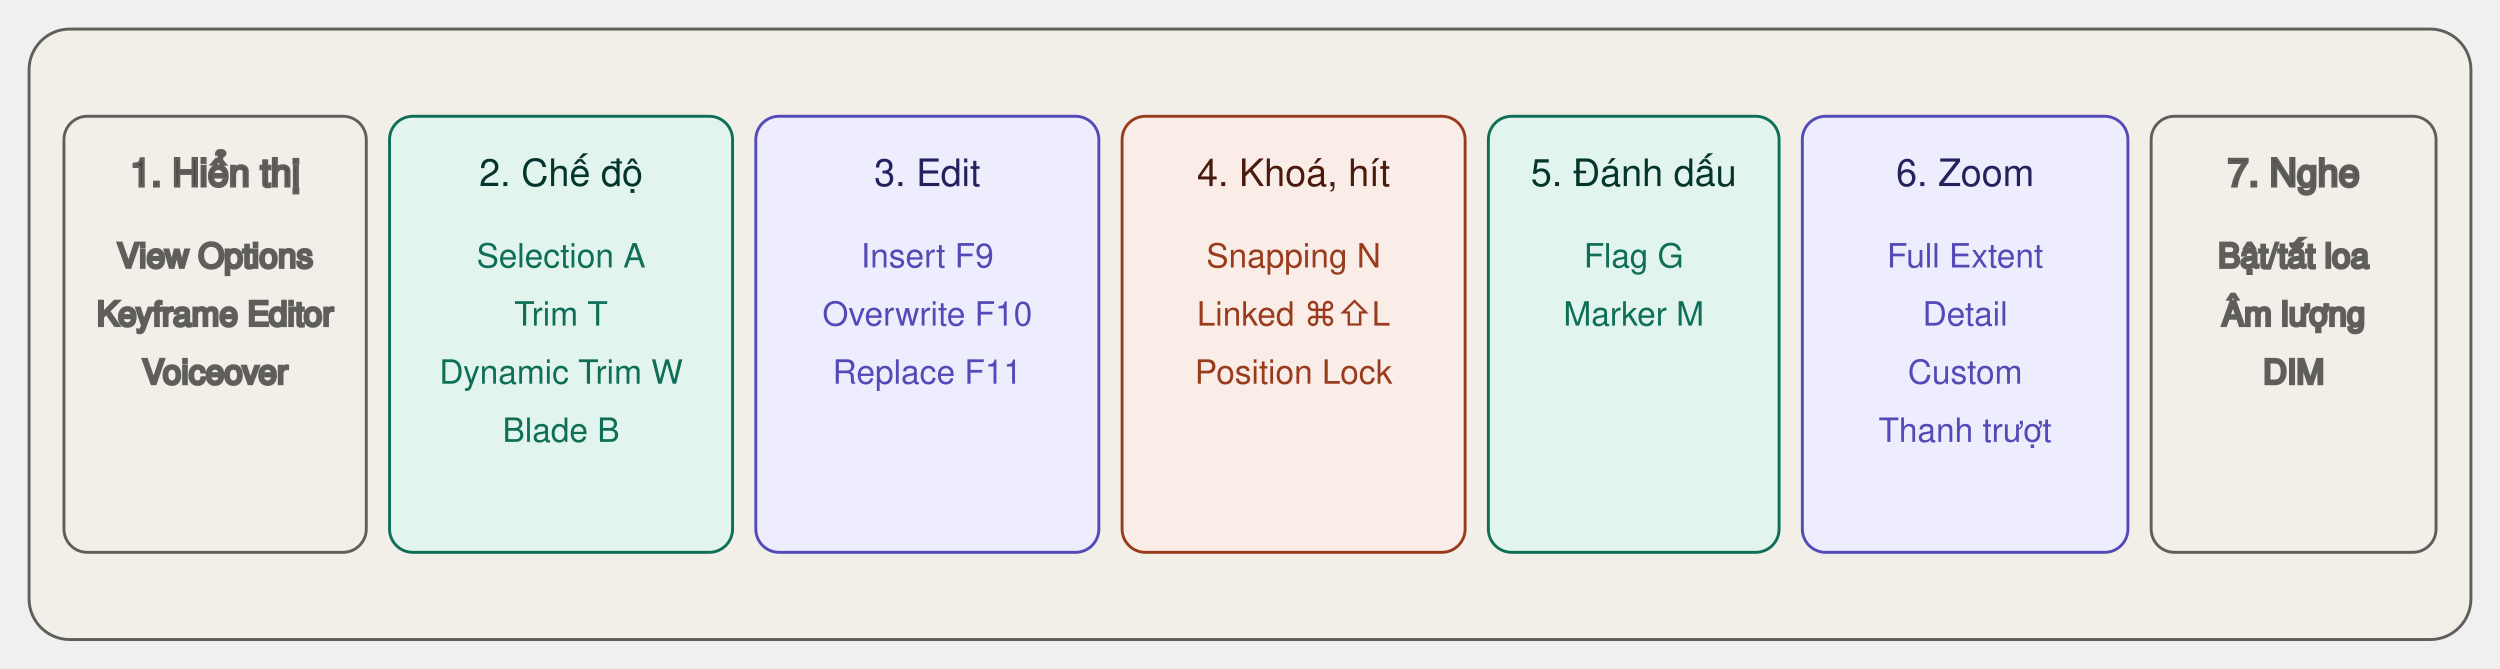
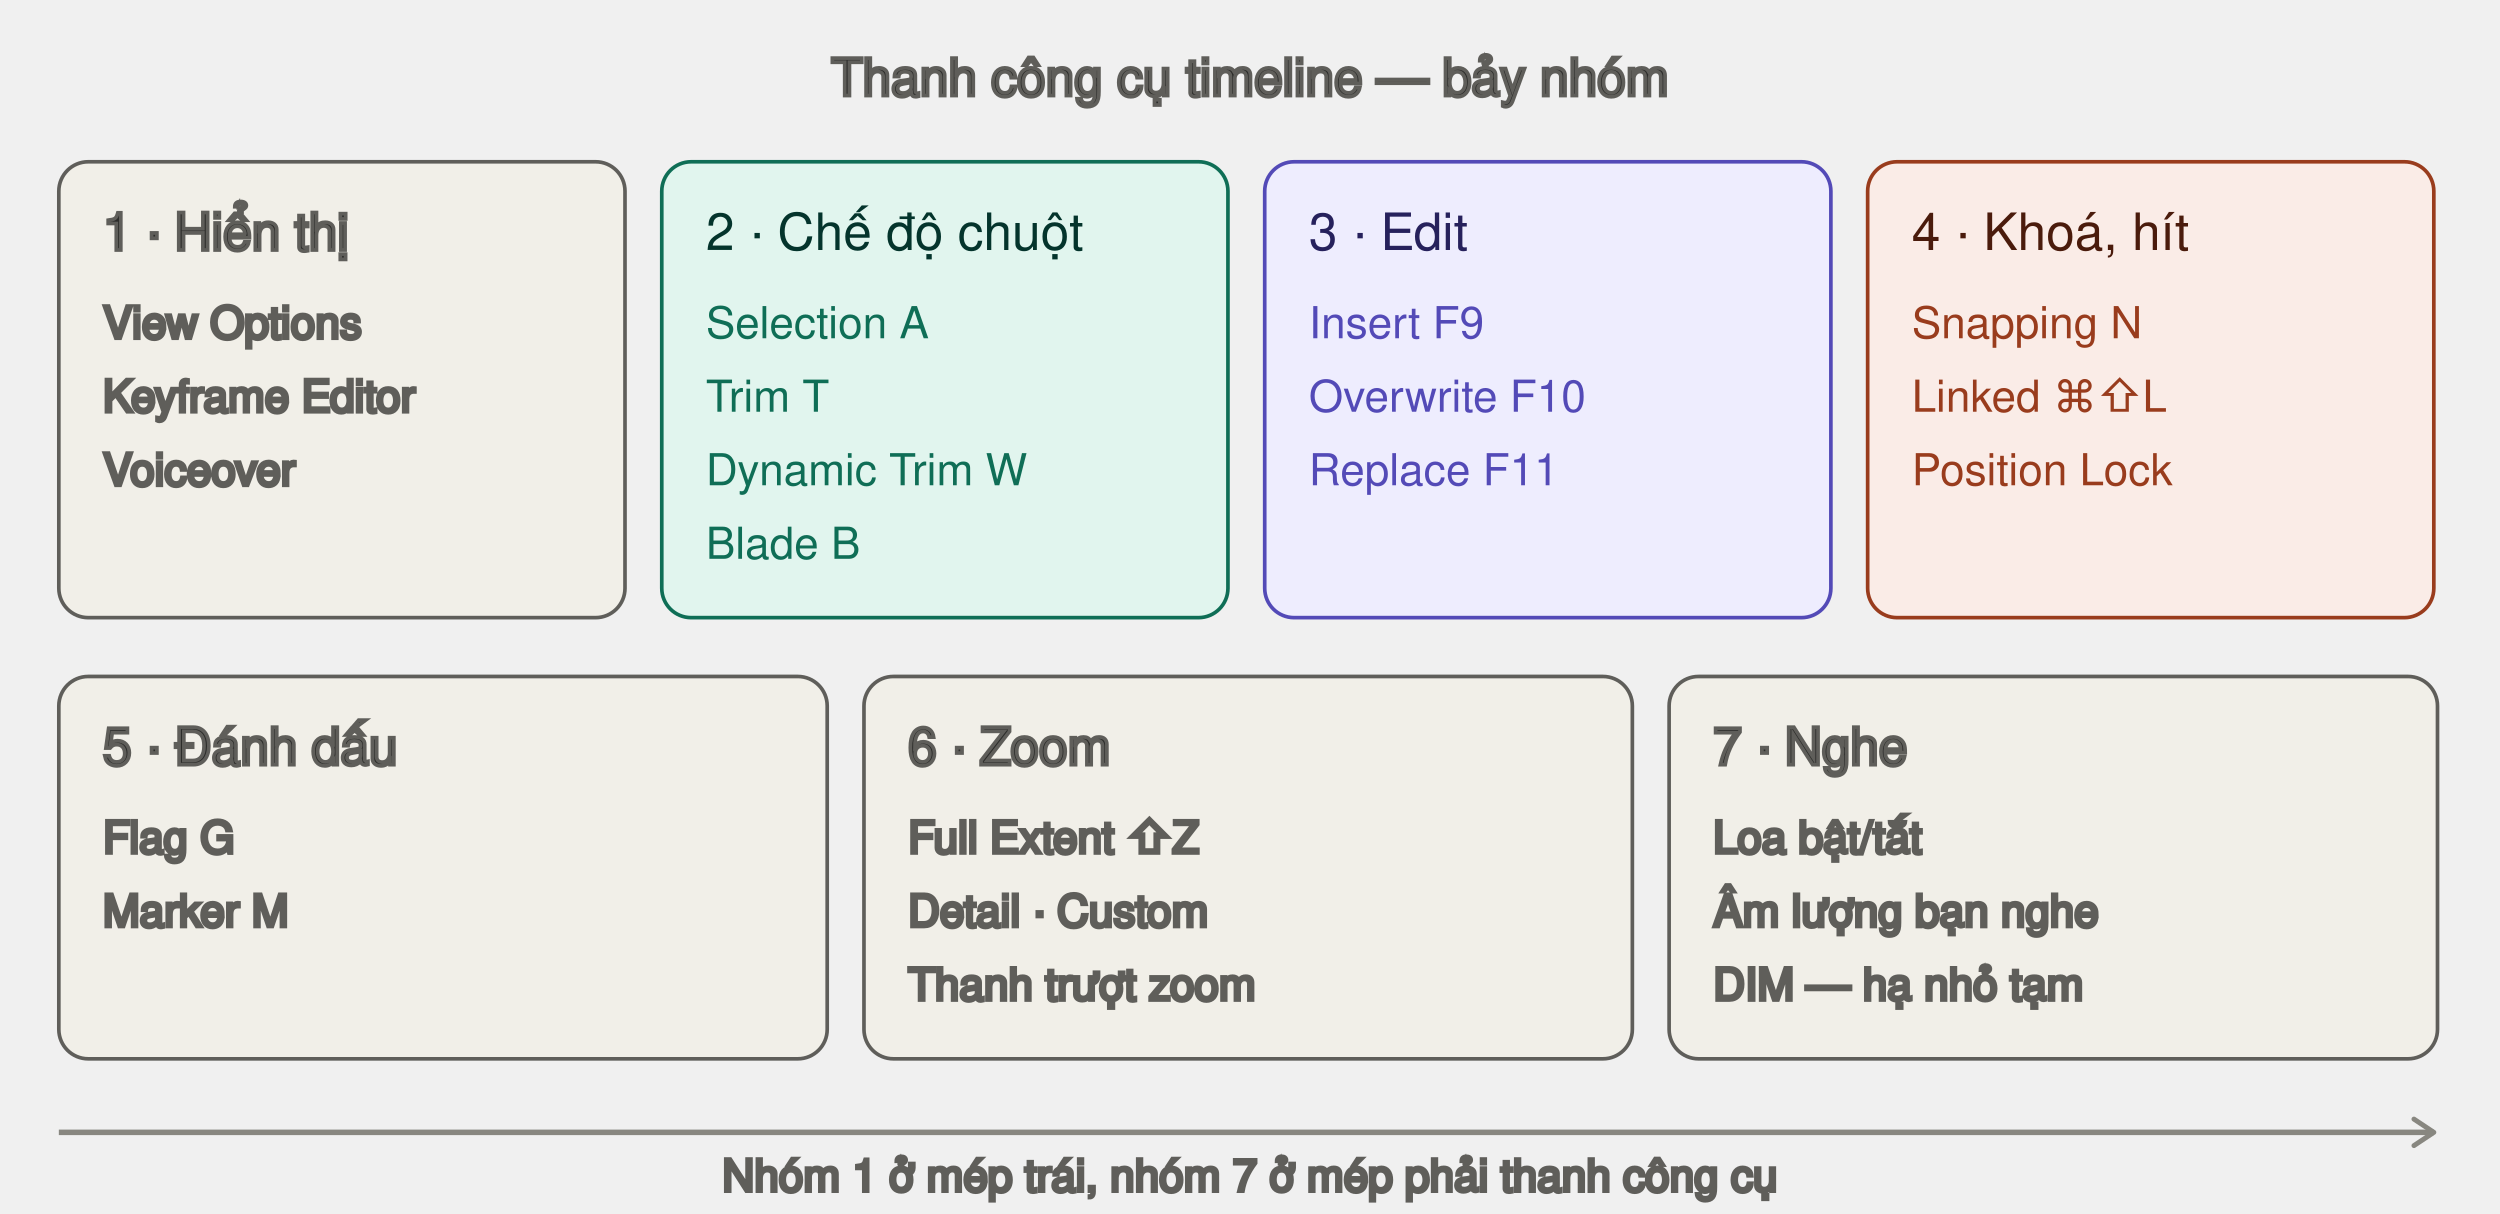
- <svg xmlns="http://www.w3.org/2000/svg" width="860" height="230" viewBox="0 0 860 230" role="img">
+ <svg xmlns="http://www.w3.org/2000/svg" width="680" height="330" viewBox="0 0 680 330" role="img">
  <style>
.bx{stroke-width:1}
- .t{font:500 13px -apple-system,Helvetica,Arial,sans-serif}
- .s{font:400 11.5px -apple-system,Helvetica,Arial,sans-serif}
- .gy rect,.gy{fill:#F1EFE8;stroke:#5F5E5A}.gy .t{fill:#2C2C2A}.gy .s{fill:#5F5E5A}
- .tl rect{fill:#E1F5EE;stroke:#0F6E56}.tl .t{fill:#04342C}.tl .s{fill:#0F6E56}
- .pu rect{fill:#EEEDFE;stroke:#534AB7}.pu .t{fill:#26215C}.pu .s{fill:#534AB7}
- .co rect{fill:#FAECE7;stroke:#993C1D}.co .t{fill:#4A1B0C}.co .s{fill:#993C1D}
+ .t{font:500 14px -apple-system,Helvetica,Arial,sans-serif}
+ .s{font:400 12px -apple-system,Helvetica,Arial,sans-serif}
+ .gy rect,.gy circle,.gy{fill:#F1EFE8;stroke:#5F5E5A}.gy .t{fill:#2C2C2A}.gy .s{fill:#5F5E5A}
+ .tl rect,.tl circle{fill:#E1F5EE;stroke:#0F6E56}.tl .t{fill:#04342C}.tl .s{fill:#0F6E56}
+ .pu rect,.pu circle{fill:#EEEDFE;stroke:#534AB7}.pu .t{fill:#26215C}.pu .s{fill:#534AB7}
+ .co rect,.co circle{fill:#FAECE7;stroke:#993C1D}.co .t{fill:#4A1B0C}.co .s{fill:#993C1D}
+ .ar{stroke:#888780;stroke-width:1.5;fill:none}
</style>
+   <defs>
+     <marker id="a" viewBox="0 0 10 10" refX="8" refY="5" markerWidth="6" markerHeight="6" orient="auto-start-reverse">
+       <path d="M2 1L8 5L2 9" fill="none" stroke="context-stroke" stroke-width="1.5" stroke-linecap="round" stroke-linejoin="round" />
+     </marker>
+   </defs>
  <g class="gy">
-     <rect class="bx" x="10" y="10" width="840" height="210" rx="14" />
+     <text class="t" x="340" y="26" text-anchor="middle">Thanh công cụ timeline — bảy nhóm</text>
  </g>
  <g class="gy">
-     <rect class="bx" x="22" y="40" width="104" height="150" rx="8" fill="#FFFFFF" />
-     <text class="t" x="74" y="64" text-anchor="middle">1. Hiển thị</text>
-     <text class="s" x="74" y="92" text-anchor="middle">View Options</text>
-     <text class="s" x="74" y="112" text-anchor="middle">Keyframe Editor</text>
-     <text class="s" x="74" y="132" text-anchor="middle">Voiceover</text>
+     <rect class="bx" x="16" y="44" width="154" height="124" rx="8" />
+   </g>
+   <g class="gy">
+     <text class="t" x="28" y="68">1 · Hiển thị</text>
+     <text class="s" x="28" y="92">View Options</text>
+     <text class="s" x="28" y="112">Keyframe Editor</text>
+     <text class="s" x="28" y="132">Voiceover</text>
  </g>
  <g class="tl">
-     <rect class="bx" x="134" y="40" width="118" height="150" rx="8" />
-     <text class="t" x="193" y="64" text-anchor="middle">2. Chế độ</text>
-     <text class="s" x="193" y="92" text-anchor="middle">Selection  A</text>
-     <text class="s" x="193" y="112" text-anchor="middle">Trim  T</text>
-     <text class="s" x="193" y="132" text-anchor="middle">Dynamic Trim  W</text>
-     <text class="s" x="193" y="152" text-anchor="middle">Blade  B</text>
+     <rect class="bx" x="180" y="44" width="154" height="124" rx="8" />
+   </g>
+   <g class="tl">
+     <text class="t" x="192" y="68">2 · Chế độ chuột</text>
+     <text class="s" x="192" y="92">Selection   A</text>
+     <text class="s" x="192" y="112">Trim   T</text>
+     <text class="s" x="192" y="132">Dynamic Trim   W</text>
+     <text class="s" x="192" y="152">Blade   B</text>
  </g>
  <g class="pu">
-     <rect class="bx" x="260" y="40" width="118" height="150" rx="8" />
-     <text class="t" x="319" y="64" text-anchor="middle">3. Edit</text>
-     <text class="s" x="319" y="92" text-anchor="middle">Insert  F9</text>
-     <text class="s" x="319" y="112" text-anchor="middle">Overwrite  F10</text>
-     <text class="s" x="319" y="132" text-anchor="middle">Replace  F11</text>
+     <rect class="bx" x="344" y="44" width="154" height="124" rx="8" />
+   </g>
+   <g class="pu">
+     <text class="t" x="356" y="68">3 · Edit</text>
+     <text class="s" x="356" y="92">Insert   F9</text>
+     <text class="s" x="356" y="112">Overwrite   F10</text>
+     <text class="s" x="356" y="132">Replace   F11</text>
  </g>
  <g class="co">
-     <rect class="bx" x="386" y="40" width="118" height="150" rx="8" />
-     <text class="t" x="445" y="64" text-anchor="middle">4. Khoá, hít</text>
-     <text class="s" x="445" y="92" text-anchor="middle">Snapping  N</text>
-     <text class="s" x="445" y="112" text-anchor="middle">Linked  ⌘⇧L</text>
-     <text class="s" x="445" y="132" text-anchor="middle">Position Lock</text>
+     <rect class="bx" x="508" y="44" width="154" height="124" rx="8" />
  </g>
-   <g class="tl">
-     <rect class="bx" x="512" y="40" width="100" height="150" rx="8" />
-     <text class="t" x="562" y="64" text-anchor="middle">5. Đánh dấu</text>
-     <text class="s" x="562" y="92" text-anchor="middle">Flag  G</text>
-     <text class="s" x="562" y="112" text-anchor="middle">Marker  M</text>
-   </g>
-   <g class="pu">
-     <rect class="bx" x="620" y="40" width="112" height="150" rx="8" />
-     <text class="t" x="676" y="64" text-anchor="middle">6. Zoom</text>
-     <text class="s" x="676" y="92" text-anchor="middle">Full Extent</text>
-     <text class="s" x="676" y="112" text-anchor="middle">Detail</text>
-     <text class="s" x="676" y="132" text-anchor="middle">Custom</text>
-     <text class="s" x="676" y="152" text-anchor="middle">Thanh trượt</text>
+   <g class="co">
+     <text class="t" x="520" y="68">4 · Khoá, hít</text>
+     <text class="s" x="520" y="92">Snapping   N</text>
+     <text class="s" x="520" y="112">Linked   ⌘⇧L</text>
+     <text class="s" x="520" y="132">Position Lock</text>
  </g>
  <g class="gy">
-     <rect class="bx" x="740" y="40" width="98" height="150" rx="8" fill="#FFFFFF" />
-     <text class="t" x="789" y="64" text-anchor="middle">7. Nghe</text>
-     <text class="s" x="789" y="92" text-anchor="middle">Bật/tắt loa</text>
-     <text class="s" x="789" y="112" text-anchor="middle">Âm lượng</text>
-     <text class="s" x="789" y="132" text-anchor="middle">DIM</text>
+     <rect class="bx" x="16" y="184" width="209" height="104" rx="8" />
+   </g>
+   <g class="gy">
+     <text class="t" x="28" y="208">5 · Đánh dấu</text>
+     <text class="s" x="28" y="232">Flag   G</text>
+     <text class="s" x="28" y="252">Marker   M</text>
+   </g>
+   <g class="gy">
+     <rect class="bx" x="235" y="184" width="209" height="104" rx="8" />
+   </g>
+   <g class="gy">
+     <text class="t" x="247" y="208">6 · Zoom</text>
+     <text class="s" x="247" y="232">Full Extent   ⇧Z</text>
+     <text class="s" x="247" y="252">Detail · Custom</text>
+     <text class="s" x="247" y="272">Thanh trượt zoom</text>
+   </g>
+   <g class="gy">
+     <rect class="bx" x="454" y="184" width="209" height="104" rx="8" />
+   </g>
+   <g class="gy">
+     <text class="t" x="466" y="208">7 · Nghe</text>
+     <text class="s" x="466" y="232">Loa bật/tắt</text>
+     <text class="s" x="466" y="252">Âm lượng bạn nghe</text>
+     <text class="s" x="466" y="272">DIM — hạ nhỏ tạm</text>
+   </g>
+   <line class="ar" x1="16" y1="308" x2="662" y2="308" marker-end="url(#a)" />
+   <g class="gy">
+     <text class="s" x="340" y="324" text-anchor="middle">Nhóm 1 ở mép trái, nhóm 7 ở mép phải thanh công cụ</text>
  </g>
</svg>
